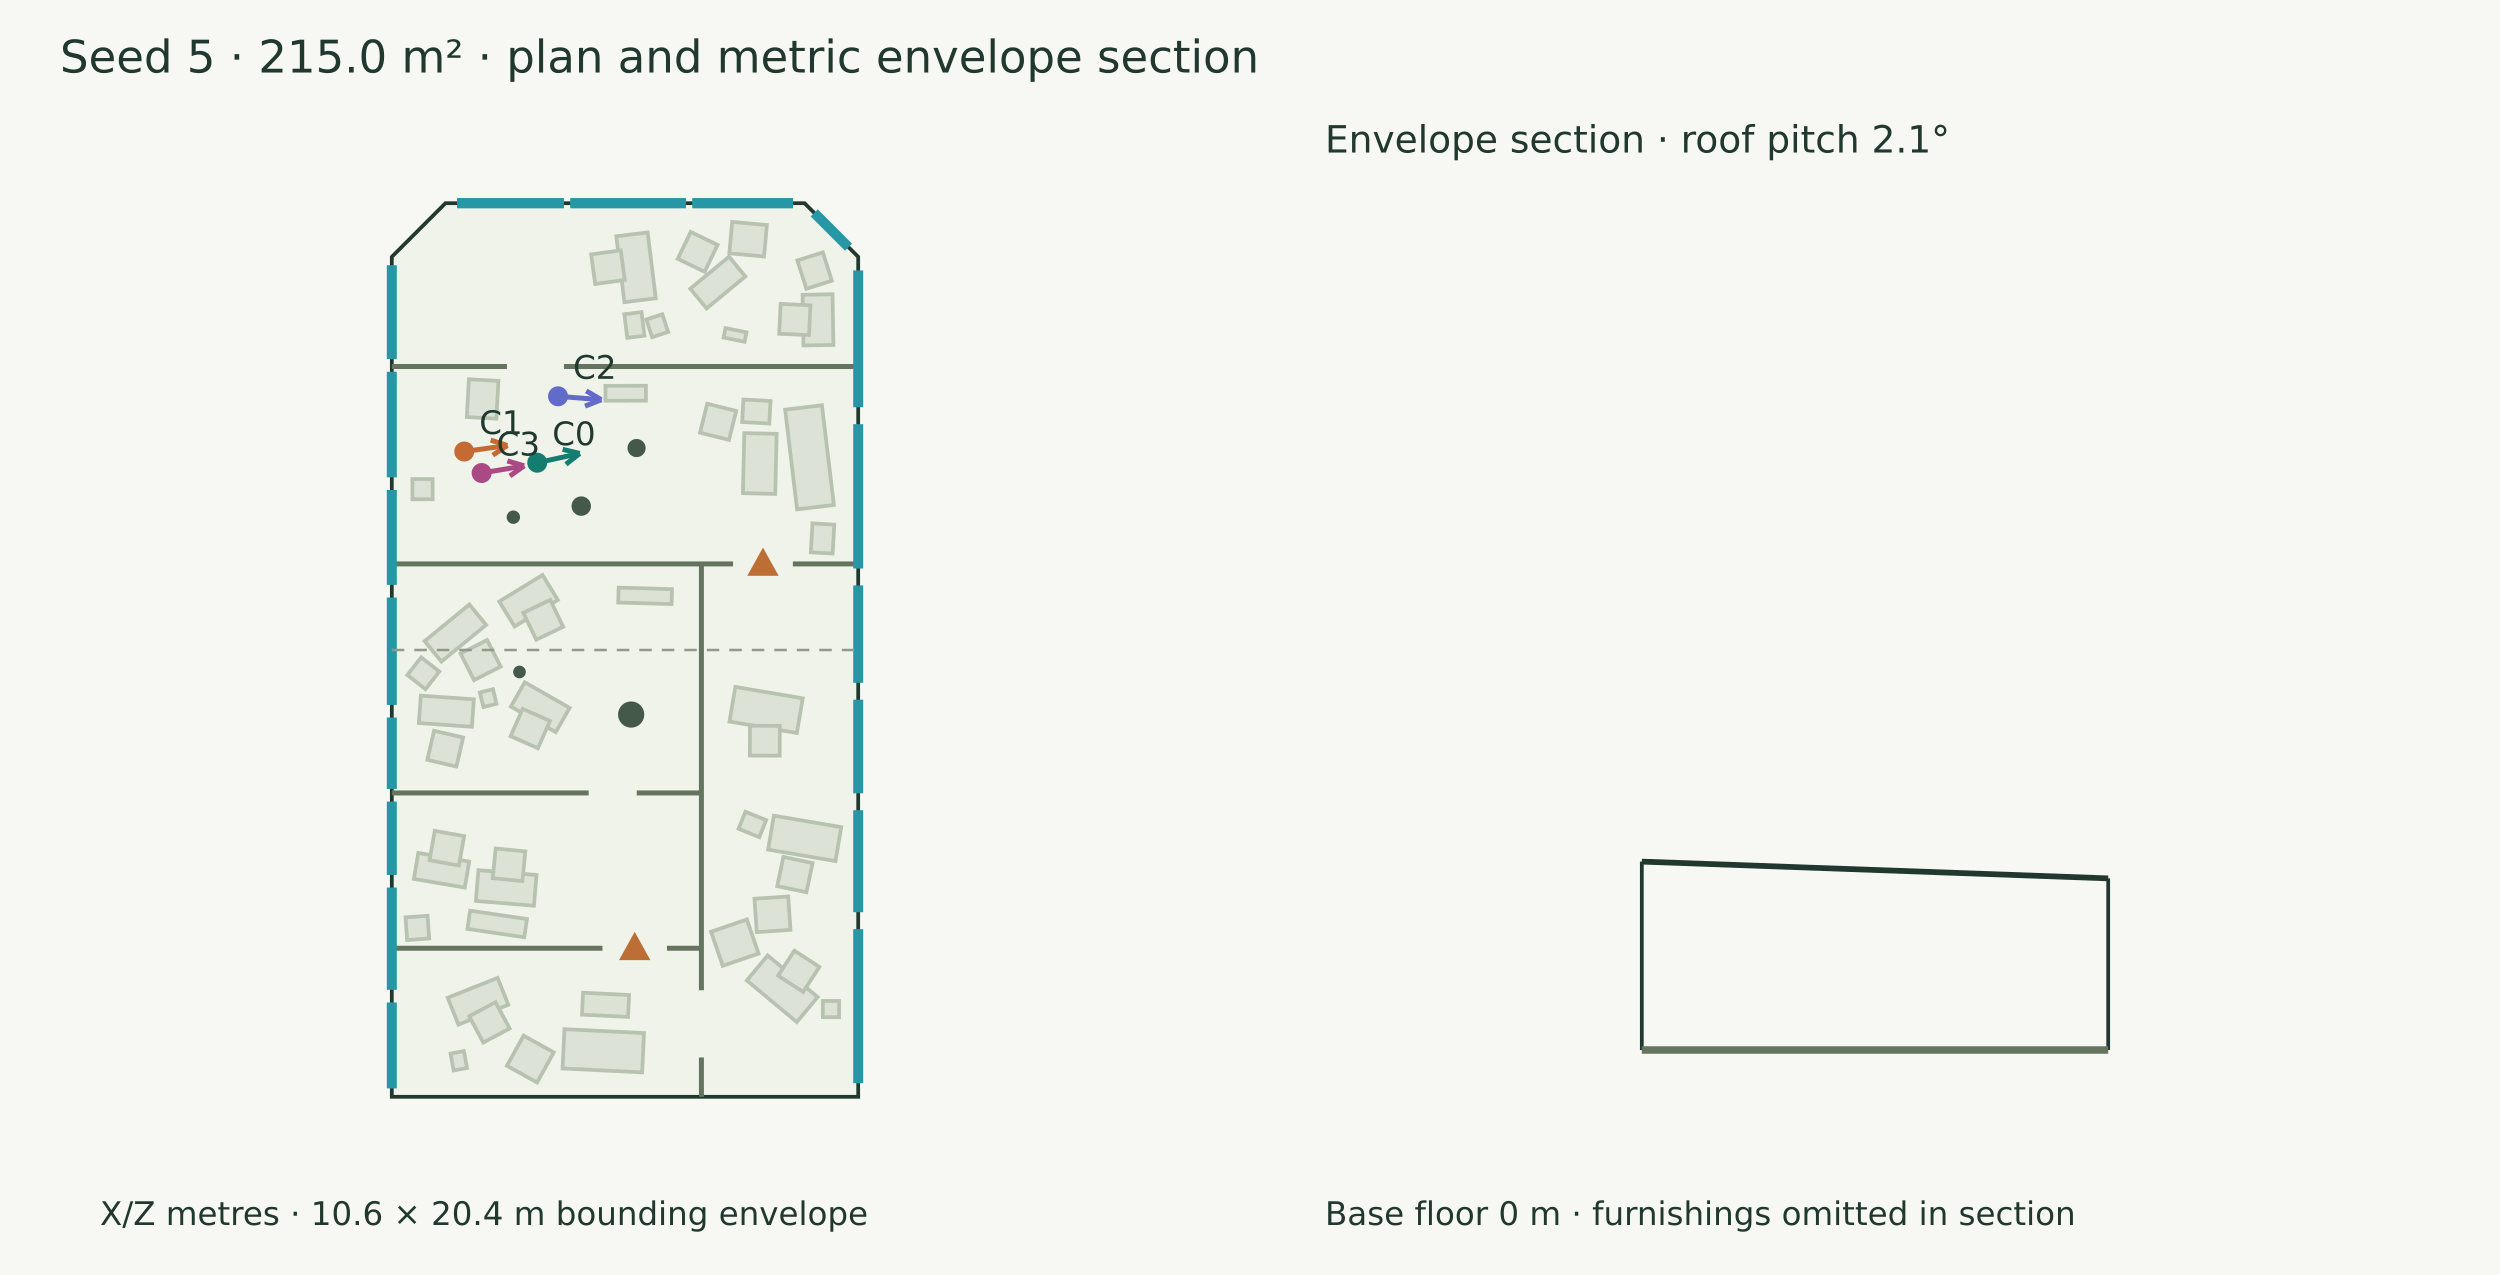
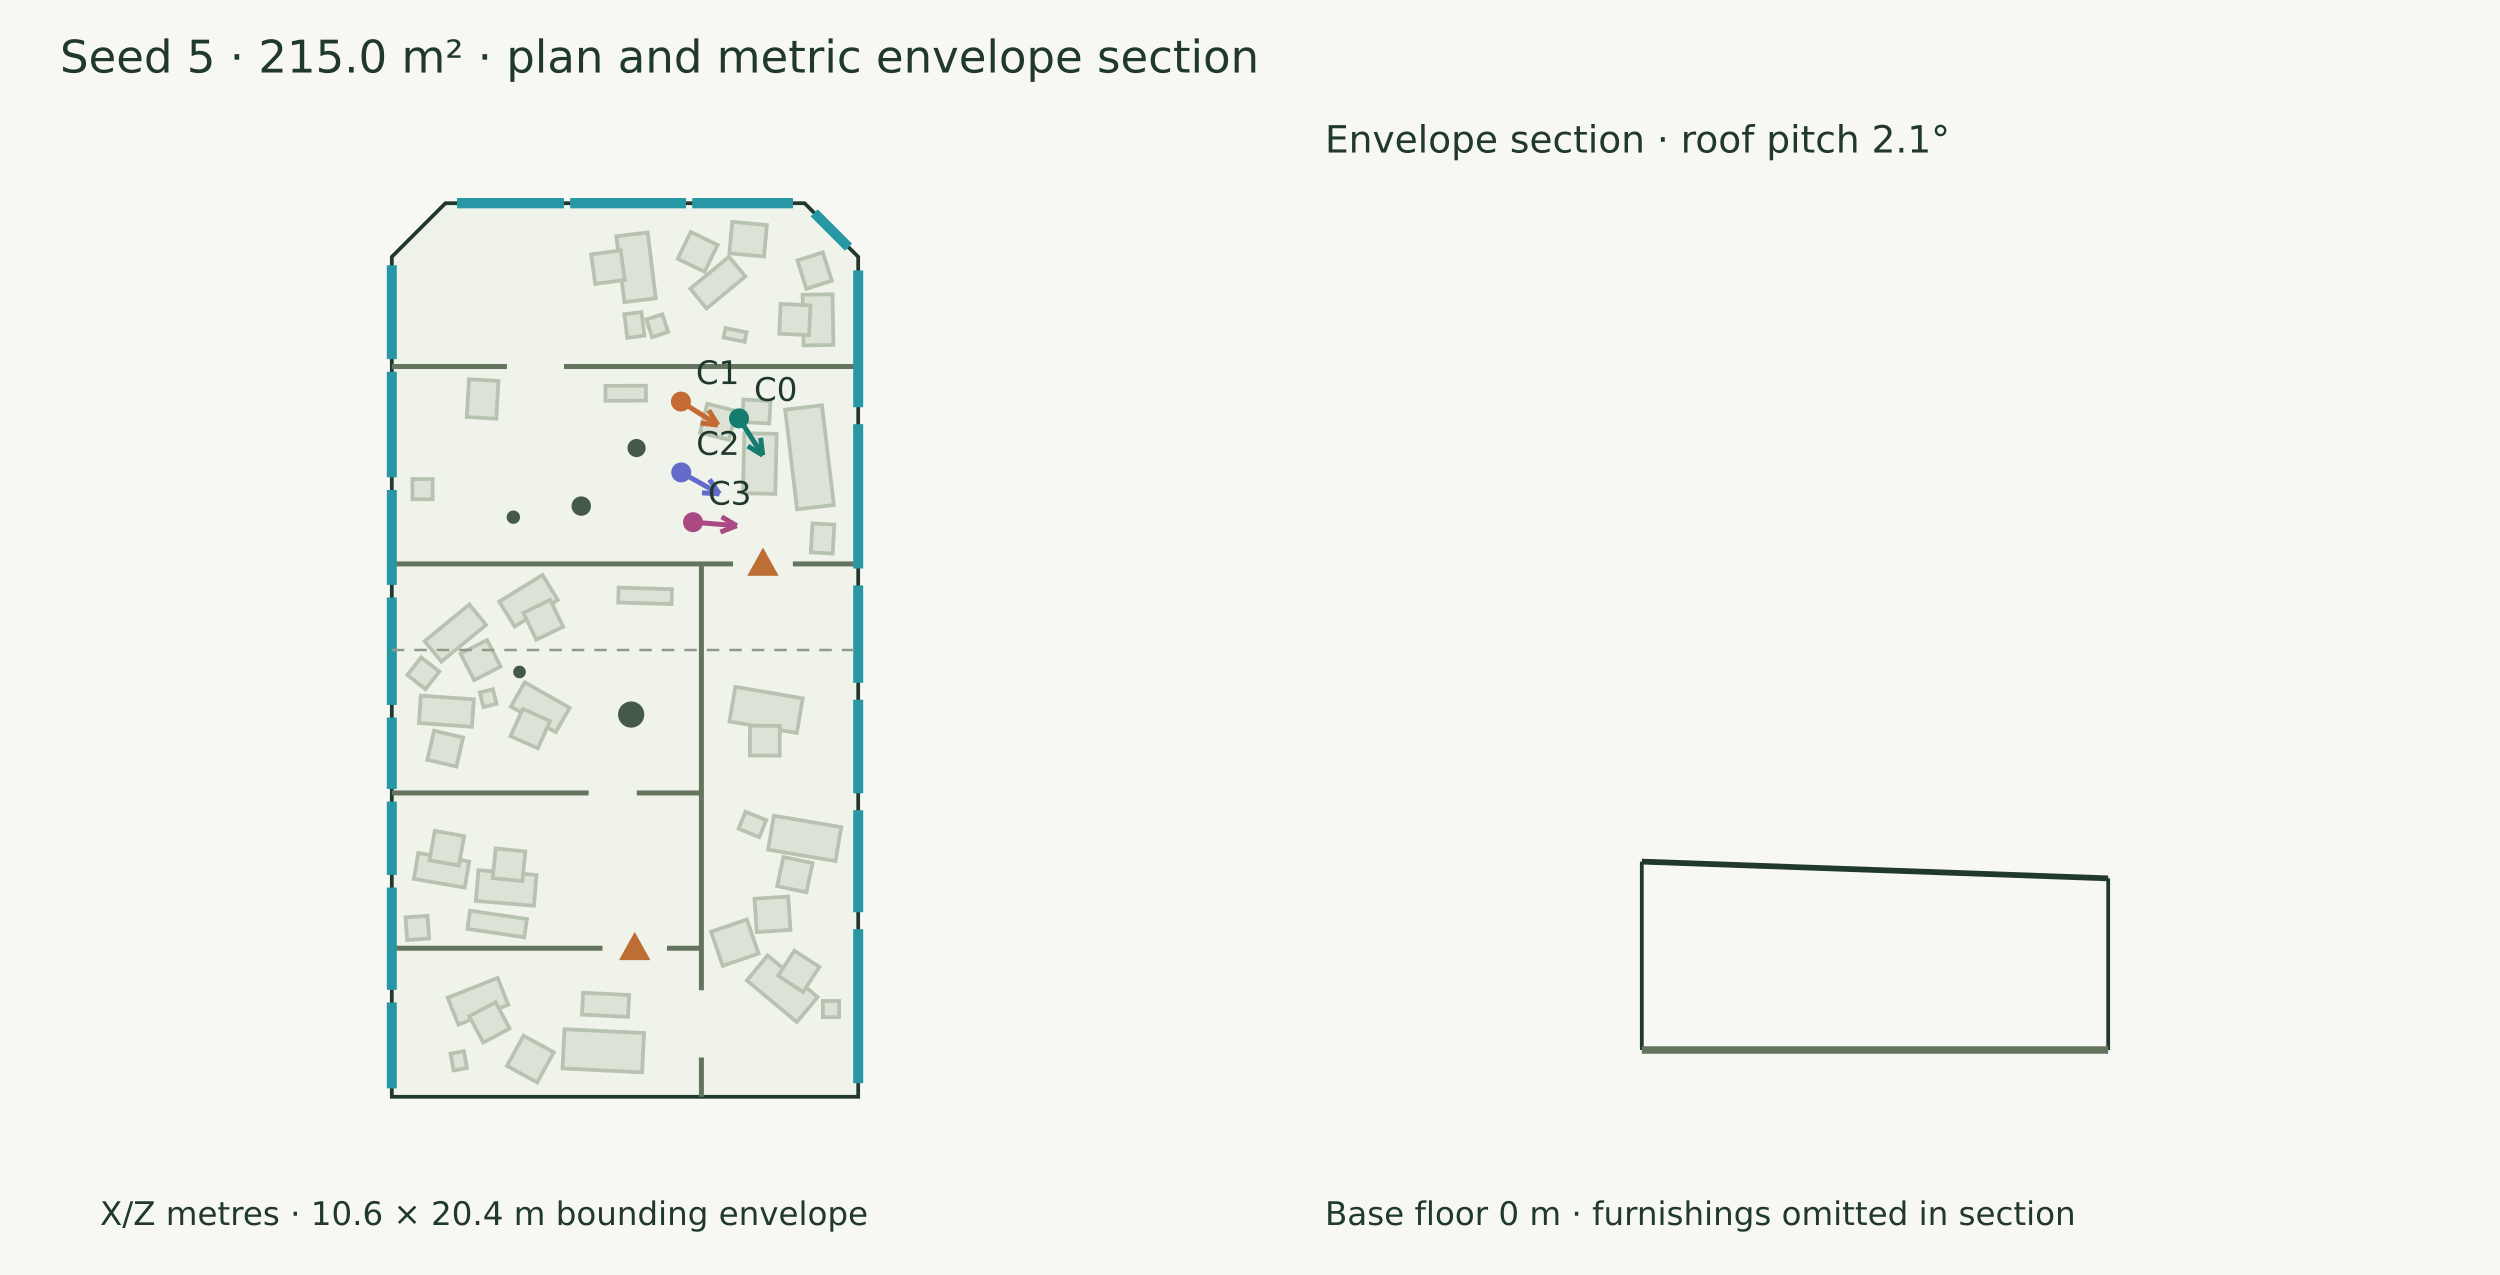
<svg xmlns="http://www.w3.org/2000/svg" width="1000" height="510" viewBox="0 0 1000 510">
  <rect width="100%" height="100%" fill="#f7f8f3" />
  <g font-family="DejaVu Sans" fill="#20382e">
    <text x="24.000" y="29.000" font-size="18">Seed 5 · 215.0 m² · plan and metric envelope section</text>
    <polygon points="178.185,81.275 321.815,81.275 343.276,102.736 343.276,438.725 156.724,438.725 156.724,102.736" fill="#eff3e9" stroke="#20382e" stroke-width="1.5" />
    <polygon points="298.126,110.572 282.633,123.373 276.111,115.480 291.604,102.678" fill="#dce3d6" stroke="#b7c2b0" stroke-width="1.5" />
    <polygon points="287.034,97.965 281.845,108.712 271.097,103.523 276.286,92.776" fill="#dce3d6" stroke="#b7c2b0" stroke-width="1.5" />
    <polygon points="259.063,92.969 262.307,119.314 249.766,120.858 246.522,94.513" fill="#dce3d6" stroke="#b7c2b0" stroke-width="1.5" />
    <polygon points="248.291,100.147 249.902,111.972 238.076,113.583 236.465,101.758" fill="#dce3d6" stroke="#b7c2b0" stroke-width="1.5" />
    <polygon points="333.007,117.715 333.362,137.973 321.397,138.183 321.041,117.925" fill="#dce3d6" stroke="#b7c2b0" stroke-width="1.5" />
    <polygon points="324.172,122.131 323.618,134.053 311.696,133.499 312.250,121.577" fill="#dce3d6" stroke="#b7c2b0" stroke-width="1.5" />
    <polygon points="297.848,136.715 289.443,135.027 290.203,131.242 298.608,132.930" fill="#dce3d6" stroke="#b7c2b0" stroke-width="1.5" />
    <polygon points="318.834,203.739 314.061,163.863 328.772,162.102 333.546,201.978" fill="#dce3d6" stroke="#b7c2b0" stroke-width="1.5" />
    <polygon points="310.664,173.539 310.099,197.572 297.161,197.268 297.726,173.235" fill="#dce3d6" stroke="#b7c2b0" stroke-width="1.5" />
    <polygon points="294.482,164.388 291.588,175.966 280.010,173.073 282.903,161.495" fill="#dce3d6" stroke="#b7c2b0" stroke-width="1.5" />
    <polygon points="187.576,151.698 199.382,152.365 198.527,167.483 186.722,166.815" fill="#dce3d6" stroke="#b7c2b0" stroke-width="1.5" />
    <polygon points="242.178,154.324 258.355,154.296 258.365,160.264 242.188,160.292" fill="#dce3d6" stroke="#b7c2b0" stroke-width="1.5" />
    <polygon points="199.699,240.609 217.003,229.990 223.133,239.978 205.829,250.597" fill="#dce3d6" stroke="#b7c2b0" stroke-width="1.5" />
    <polygon points="209.333,245.116 220.089,239.946 225.259,250.702 214.503,255.873" fill="#dce3d6" stroke="#b7c2b0" stroke-width="1.5" />
    <polygon points="169.851,256.457 187.736,241.781 194.440,249.952 176.555,264.627" fill="#dce3d6" stroke="#b7c2b0" stroke-width="1.5" />
    <polygon points="184.197,261.427 194.827,256.001 200.253,266.631 189.624,272.057" fill="#dce3d6" stroke="#b7c2b0" stroke-width="1.5" />
    <polygon points="168.328,278.253 189.531,279.745 188.760,290.713 167.556,289.221" fill="#dce3d6" stroke="#b7c2b0" stroke-width="1.5" />
    <polygon points="173.633,292.301 185.258,295.001 182.558,306.626 170.933,303.927" fill="#dce3d6" stroke="#b7c2b0" stroke-width="1.5" />
    <polygon points="209.887,272.911 227.850,283.144 222.311,292.866 204.349,282.633" fill="#dce3d6" stroke="#b7c2b0" stroke-width="1.5" />
    <polygon points="209.073,283.554 219.984,288.390 215.148,299.301 204.237,294.465" fill="#dce3d6" stroke="#b7c2b0" stroke-width="1.5" />
    <polygon points="247.464,235.042 268.800,235.678 268.623,241.642 247.286,241.006" fill="#dce3d6" stroke="#b7c2b0" stroke-width="1.5" />
    <polygon points="309.551,326.281 336.499,330.864 334.191,344.434 307.243,339.851" fill="#dce3d6" stroke="#b7c2b0" stroke-width="1.5" />
    <polygon points="313.355,342.775 325.033,345.235 322.573,356.913 310.895,354.453" fill="#dce3d6" stroke="#b7c2b0" stroke-width="1.5" />
    <polygon points="294.145,274.761 321.093,279.344 318.737,293.197 291.789,288.615" fill="#dce3d6" stroke="#b7c2b0" stroke-width="1.5" />
    <polygon points="299.992,290.284 311.927,290.338 311.872,302.273 299.938,302.218" fill="#dce3d6" stroke="#b7c2b0" stroke-width="1.5" />
    <polygon points="318.720,408.833 298.736,392.178 307.071,382.177 327.055,398.833" fill="#dce3d6" stroke="#b7c2b0" stroke-width="1.5" />
    <polygon points="321.243,396.781 311.241,390.270 317.751,380.268 327.754,386.779" fill="#dce3d6" stroke="#b7c2b0" stroke-width="1.5" />
    <polygon points="213.580,362.298 190.345,360.361 191.371,348.055 214.606,349.993" fill="#dce3d6" stroke="#b7c2b0" stroke-width="1.5" />
    <polygon points="208.962,352.452 197.086,351.269 198.269,339.393 210.145,340.576" fill="#dce3d6" stroke="#b7c2b0" stroke-width="1.5" />
    <polygon points="185.904,355.039 165.551,351.567 167.323,341.177 187.676,344.649" fill="#dce3d6" stroke="#b7c2b0" stroke-width="1.5" />
    <polygon points="183.556,346.201 171.808,344.096 173.913,332.348 185.661,334.453" fill="#dce3d6" stroke="#b7c2b0" stroke-width="1.5" />
    <polygon points="209.711,374.910 186.965,371.558 188.040,364.265 210.786,367.617" fill="#dce3d6" stroke="#b7c2b0" stroke-width="1.5" />
    <polygon points="179.084,399.086 199.051,391.156 203.324,401.917 183.357,409.847" fill="#dce3d6" stroke="#b7c2b0" stroke-width="1.5" />
    <polygon points="187.686,406.496 198.211,400.869 203.838,411.394 193.313,417.021" fill="#dce3d6" stroke="#b7c2b0" stroke-width="1.5" />
    <polygon points="225.787,411.671 257.614,413.229 256.844,428.942 225.018,427.384" fill="#dce3d6" stroke="#b7c2b0" stroke-width="1.5" />
    <polygon points="186.797,427.200 181.454,428.182 180.211,421.423 185.554,420.441" fill="#dce3d6" stroke="#b7c2b0" stroke-width="1.5" />
    <polygon points="233.227,397.099 251.633,398.000 251.204,406.765 232.797,405.864" fill="#dce3d6" stroke="#b7c2b0" stroke-width="1.5" />
    <polygon points="329.147,400.376 335.641,400.376 335.641,406.870 329.147,406.870" fill="#dce3d6" stroke="#b7c2b0" stroke-width="1.5" />
    <polygon points="164.973,191.622 173.047,191.622 173.047,199.696 164.973,199.696" fill="#dce3d6" stroke="#b7c2b0" stroke-width="1.5" />
    <polygon points="162.940,269.993 168.459,262.945 175.721,268.630 170.202,275.679" fill="#dce3d6" stroke="#b7c2b0" stroke-width="1.5" />
    <polygon points="308.212,160.407 307.708,169.418 296.861,168.812 297.364,159.801" fill="#dce3d6" stroke="#b7c2b0" stroke-width="1.5" />
    <polygon points="264.918,125.693 267.252,132.767 260.851,134.879 258.518,127.805" fill="#dce3d6" stroke="#b7c2b0" stroke-width="1.5" />
    <polygon points="256.598,124.834 257.778,134.281 250.915,135.139 249.735,125.692" fill="#dce3d6" stroke="#b7c2b0" stroke-width="1.5" />
    <polygon points="324.325,220.926 324.988,209.353 333.722,209.853 333.060,221.426" fill="#dce3d6" stroke="#b7c2b0" stroke-width="1.5" />
    <polygon points="298.174,324.694 306.478,328.054 303.719,334.872 295.415,331.513" fill="#dce3d6" stroke="#b7c2b0" stroke-width="1.5" />
    <polygon points="193.377,282.808 191.920,276.993 197.162,275.680 198.618,281.494" fill="#dce3d6" stroke="#b7c2b0" stroke-width="1.5" />
    <polygon points="318.950,104.165 329.134,100.939 332.728,112.286 322.543,115.512" fill="#dce3d6" stroke="#b7c2b0" stroke-width="1.5" />
    <polygon points="162.857,376.019 162.204,366.942 171.015,366.309 171.668,375.385" fill="#dce3d6" stroke="#b7c2b0" stroke-width="1.5" />
    <polygon points="305.607,102.595 291.729,101.322 292.883,88.753 306.761,90.026" fill="#dce3d6" stroke="#b7c2b0" stroke-width="1.5" />
    <polygon points="284.420,372.694 298.735,367.778 303.417,381.414 289.102,386.329" fill="#dce3d6" stroke="#b7c2b0" stroke-width="1.5" />
    <polygon points="316.183,371.946 302.692,372.856 301.792,359.505 315.282,358.595" fill="#dce3d6" stroke="#b7c2b0" stroke-width="1.5" />
    <polygon points="202.768,426.328 209.436,414.266 221.506,420.939 214.838,433.000" fill="#dce3d6" stroke="#b7c2b0" stroke-width="1.5" />
    <circle cx="252.459" cy="285.818" r="5.25" fill="#45594a" />
    <circle cx="207.794" cy="268.791" r="2.532" fill="#45594a" />
    <circle cx="205.34" cy="206.871" r="2.678" fill="#45594a" />
    <circle cx="232.498" cy="202.441" r="3.89" fill="#45594a" />
    <circle cx="254.628" cy="179.22" r="3.635" fill="#45594a" />
    <path d="M156.724,146.604 L202.783,146.604" stroke="#65745f" stroke-width="2" fill="none" />
    <path d="M225.584,146.604 L343.276,146.604" stroke="#65745f" stroke-width="2" fill="none" />
    <path d="M156.724,225.570 L293.220,225.570" stroke="#65745f" stroke-width="2" fill="none" />
    <path d="M317.152,225.570 L343.276,225.570" stroke="#65745f" stroke-width="2" fill="none" />
    <polygon points="305.186,220.570 300.186,229.570 310.186,229.570" fill="#bc6e35" stroke="#bc6e35" stroke-width="1.5" />
    <path d="M280.564,225.570 L280.564,396.106" stroke="#65745f" stroke-width="2" fill="none" />
    <path d="M280.564,422.988 L280.564,438.725" stroke="#65745f" stroke-width="2" fill="none" />
    <path d="M156.724,317.180 L235.459,317.180" stroke="#65745f" stroke-width="2" fill="none" />
    <path d="M254.709,317.180 L280.564,317.180" stroke="#65745f" stroke-width="2" fill="none" />
    <path d="M156.724,379.296 L240.984,379.296" stroke="#65745f" stroke-width="2" fill="none" />
    <path d="M266.777,379.296 L280.564,379.296" stroke="#65745f" stroke-width="2" fill="none" />
    <polygon points="253.881,374.296 248.881,383.296 258.881,383.296" fill="#bc6e35" stroke="#bc6e35" stroke-width="1.5" />
    <path d="M182.820,81.275 L225.563,81.275" stroke="#2797a5" stroke-width="4" fill="none" />
    <path d="M182.820,81.275 L225.563,81.275" stroke="#2797a5" stroke-width="4" fill="none" />
    <path d="M228.160,81.275 L274.399,81.275" stroke="#2797a5" stroke-width="4" fill="none" />
    <path d="M228.160,81.275 L274.399,81.275" stroke="#2797a5" stroke-width="4" fill="none" />
    <path d="M276.995,81.275 L317.180,81.275" stroke="#2797a5" stroke-width="4" fill="none" />
    <path d="M276.995,81.275 L317.180,81.275" stroke="#2797a5" stroke-width="4" fill="none" />
    <path d="M325.680,85.140 L339.411,98.872" stroke="#2797a5" stroke-width="4" fill="none" />
    <path d="M343.276,108.182 L343.276,162.899" stroke="#2797a5" stroke-width="4" fill="none" />
    <path d="M343.276,169.668 L343.276,227.400" stroke="#2797a5" stroke-width="4" fill="none" />
    <path d="M343.276,234.169 L343.276,273.115" stroke="#2797a5" stroke-width="4" fill="none" />
    <path d="M343.276,279.884 L343.276,317.325" stroke="#2797a5" stroke-width="4" fill="none" />
    <path d="M343.276,324.094 L343.276,364.890" stroke="#2797a5" stroke-width="4" fill="none" />
    <path d="M343.276,371.659 L343.276,433.278" stroke="#2797a5" stroke-width="4" fill="none" />
    <path d="M156.724,435.361 L156.724,400.985" stroke="#2797a5" stroke-width="4" fill="none" />
    <path d="M156.724,395.936 L156.724,355.023" stroke="#2797a5" stroke-width="4" fill="none" />
    <path d="M156.724,349.975 L156.724,320.632" stroke="#2797a5" stroke-width="4" fill="none" />
    <path d="M156.724,315.584 L156.724,287.011" stroke="#2797a5" stroke-width="4" fill="none" />
    <path d="M156.724,281.962 L156.724,239.001" stroke="#2797a5" stroke-width="4" fill="none" />
    <path d="M156.724,233.953 L156.724,195.988" stroke="#2797a5" stroke-width="4" fill="none" />
    <path d="M156.724,190.939 L156.724,148.697" stroke="#2797a5" stroke-width="4" fill="none" />
    <path d="M156.724,143.649 L156.724,106.100" stroke="#2797a5" stroke-width="4" fill="none" />
-     <path d="M214.895,185.085 L231.886,181.385" stroke="#147d70" stroke-width="2" fill="none" />
-     <path d="M231.886,181.385 L226.375,185.701" stroke="#147d70" stroke-width="2" fill="none" />
-     <path d="M231.886,181.385 L225.079,179.751" stroke="#147d70" stroke-width="2" fill="none" />
-     <circle cx="214.895" cy="185.085" r="4" fill="#147d70" />
-     <text x="220.895" y="178.085" font-size="13">C0</text>
-     <path d="M185.700,180.614 L202.921,178.191" stroke="#c56a33" stroke-width="2" fill="none" />
-     <path d="M202.921,178.191 L197.104,182.084" stroke="#c56a33" stroke-width="2" fill="none" />
-     <path d="M202.921,178.191 L196.255,176.054" stroke="#c56a33" stroke-width="2" fill="none" />
-     <circle cx="185.7" cy="180.614" r="4" fill="#c56a33" />
-     <text x="191.700" y="173.614" font-size="13">C1</text>
-     <path d="M223.218,158.524 L240.537,159.900" stroke="#626aca" stroke-width="2" fill="none" />
-     <path d="M240.537,159.900 L234.012,162.436" stroke="#626aca" stroke-width="2" fill="none" />
-     <path d="M240.537,159.900 L234.495,156.366" stroke="#626aca" stroke-width="2" fill="none" />
-     <circle cx="223.218" cy="158.524" r="4" fill="#626aca" />
-     <text x="229.218" y="151.524" font-size="13">C2</text>
-     <path d="M192.650,189.209 L209.662,186.333" stroke="#aa4984" stroke-width="2" fill="none" />
-     <path d="M209.662,186.333 L203.954,190.386" stroke="#aa4984" stroke-width="2" fill="none" />
-     <path d="M209.662,186.333 L202.939,184.382" stroke="#aa4984" stroke-width="2" fill="none" />
-     <circle cx="192.65" cy="189.209" r="4" fill="#aa4984" />
-     <text x="198.650" y="182.209" font-size="13">C3</text>
+     <path d="M295.609,167.352 L305.093,182.093" stroke="#147d70" stroke-width="2" fill="none" />
+     <path d="M305.093,182.093 L299.122,178.440" stroke="#147d70" stroke-width="2" fill="none" />
+     <path d="M305.093,182.093 L304.243,175.145" stroke="#147d70" stroke-width="2" fill="none" />
+     <circle cx="295.609" cy="167.352" r="4" fill="#147d70" />
+     <text x="301.609" y="160.352" font-size="13">C0</text>
+     <path d="M272.371,160.631 L287.185,170.028" stroke="#c56a33" stroke-width="2" fill="none" />
+     <path d="M287.185,170.028 L280.231,169.223" stroke="#c56a33" stroke-width="2" fill="none" />
+     <path d="M287.185,170.028 L283.493,164.081" stroke="#c56a33" stroke-width="2" fill="none" />
+     <circle cx="272.371" cy="160.631" r="4" fill="#c56a33" />
+     <text x="278.371" y="153.631" font-size="13">C1</text>
+     <path d="M272.493,188.958 L287.781,197.556" stroke="#626aca" stroke-width="2" fill="none" />
+     <path d="M287.781,197.556 L280.795,197.120" stroke="#626aca" stroke-width="2" fill="none" />
+     <path d="M287.781,197.556 L283.780,191.812" stroke="#626aca" stroke-width="2" fill="none" />
+     <circle cx="272.493" cy="188.958" r="4" fill="#626aca" />
+     <text x="278.493" y="181.958" font-size="13">C2</text>
+     <path d="M277.212,208.883 L294.690,210.290" stroke="#aa4984" stroke-width="2" fill="none" />
+     <path d="M294.690,210.290 L288.163,212.819" stroke="#aa4984" stroke-width="2" fill="none" />
+     <path d="M294.690,210.290 L288.651,206.749" stroke="#aa4984" stroke-width="2" fill="none" />
+     <circle cx="277.212" cy="208.883" r="4" fill="#aa4984" />
+     <text x="283.212" y="201.883" font-size="13">C3</text>
    <text x="40.000" y="490.000" font-size="13">X/Z metres · 10.6 × 20.4 m bounding envelope</text>
    <path d="M156.724,260.000 L343.276,260.000" stroke="#909a8b" stroke-width="1" stroke-dasharray="5 4" fill="none" />
    <path d="M656.724,344.644 L843.276,351.353" stroke="#20382e" stroke-width="2.3" fill="none" />
    <path d="M656.724,420.000 L656.724,344.644" stroke="#20382e" stroke-width="1.5" fill="none" />
    <path d="M843.276,420.000 L843.276,351.353" stroke="#20382e" stroke-width="1.5" fill="none" />
    <path d="M656.724,420.000 L843.276,420.000" stroke="#65745f" stroke-width="3" fill="none" />
    <path d="M656.724,420.000 L656.724,420.000" stroke="#8d9a85" stroke-width="1" fill="none" />
    <path d="M843.276,420.000 L843.276,420.000" stroke="#8d9a85" stroke-width="1" fill="none" />
    <text x="530.000" y="61.000" font-size="15">Envelope section · roof pitch 2.1°</text>
    <text x="530.000" y="490.000" font-size="13">Base floor 0 m · furnishings omitted in section</text>
  </g>
</svg>
